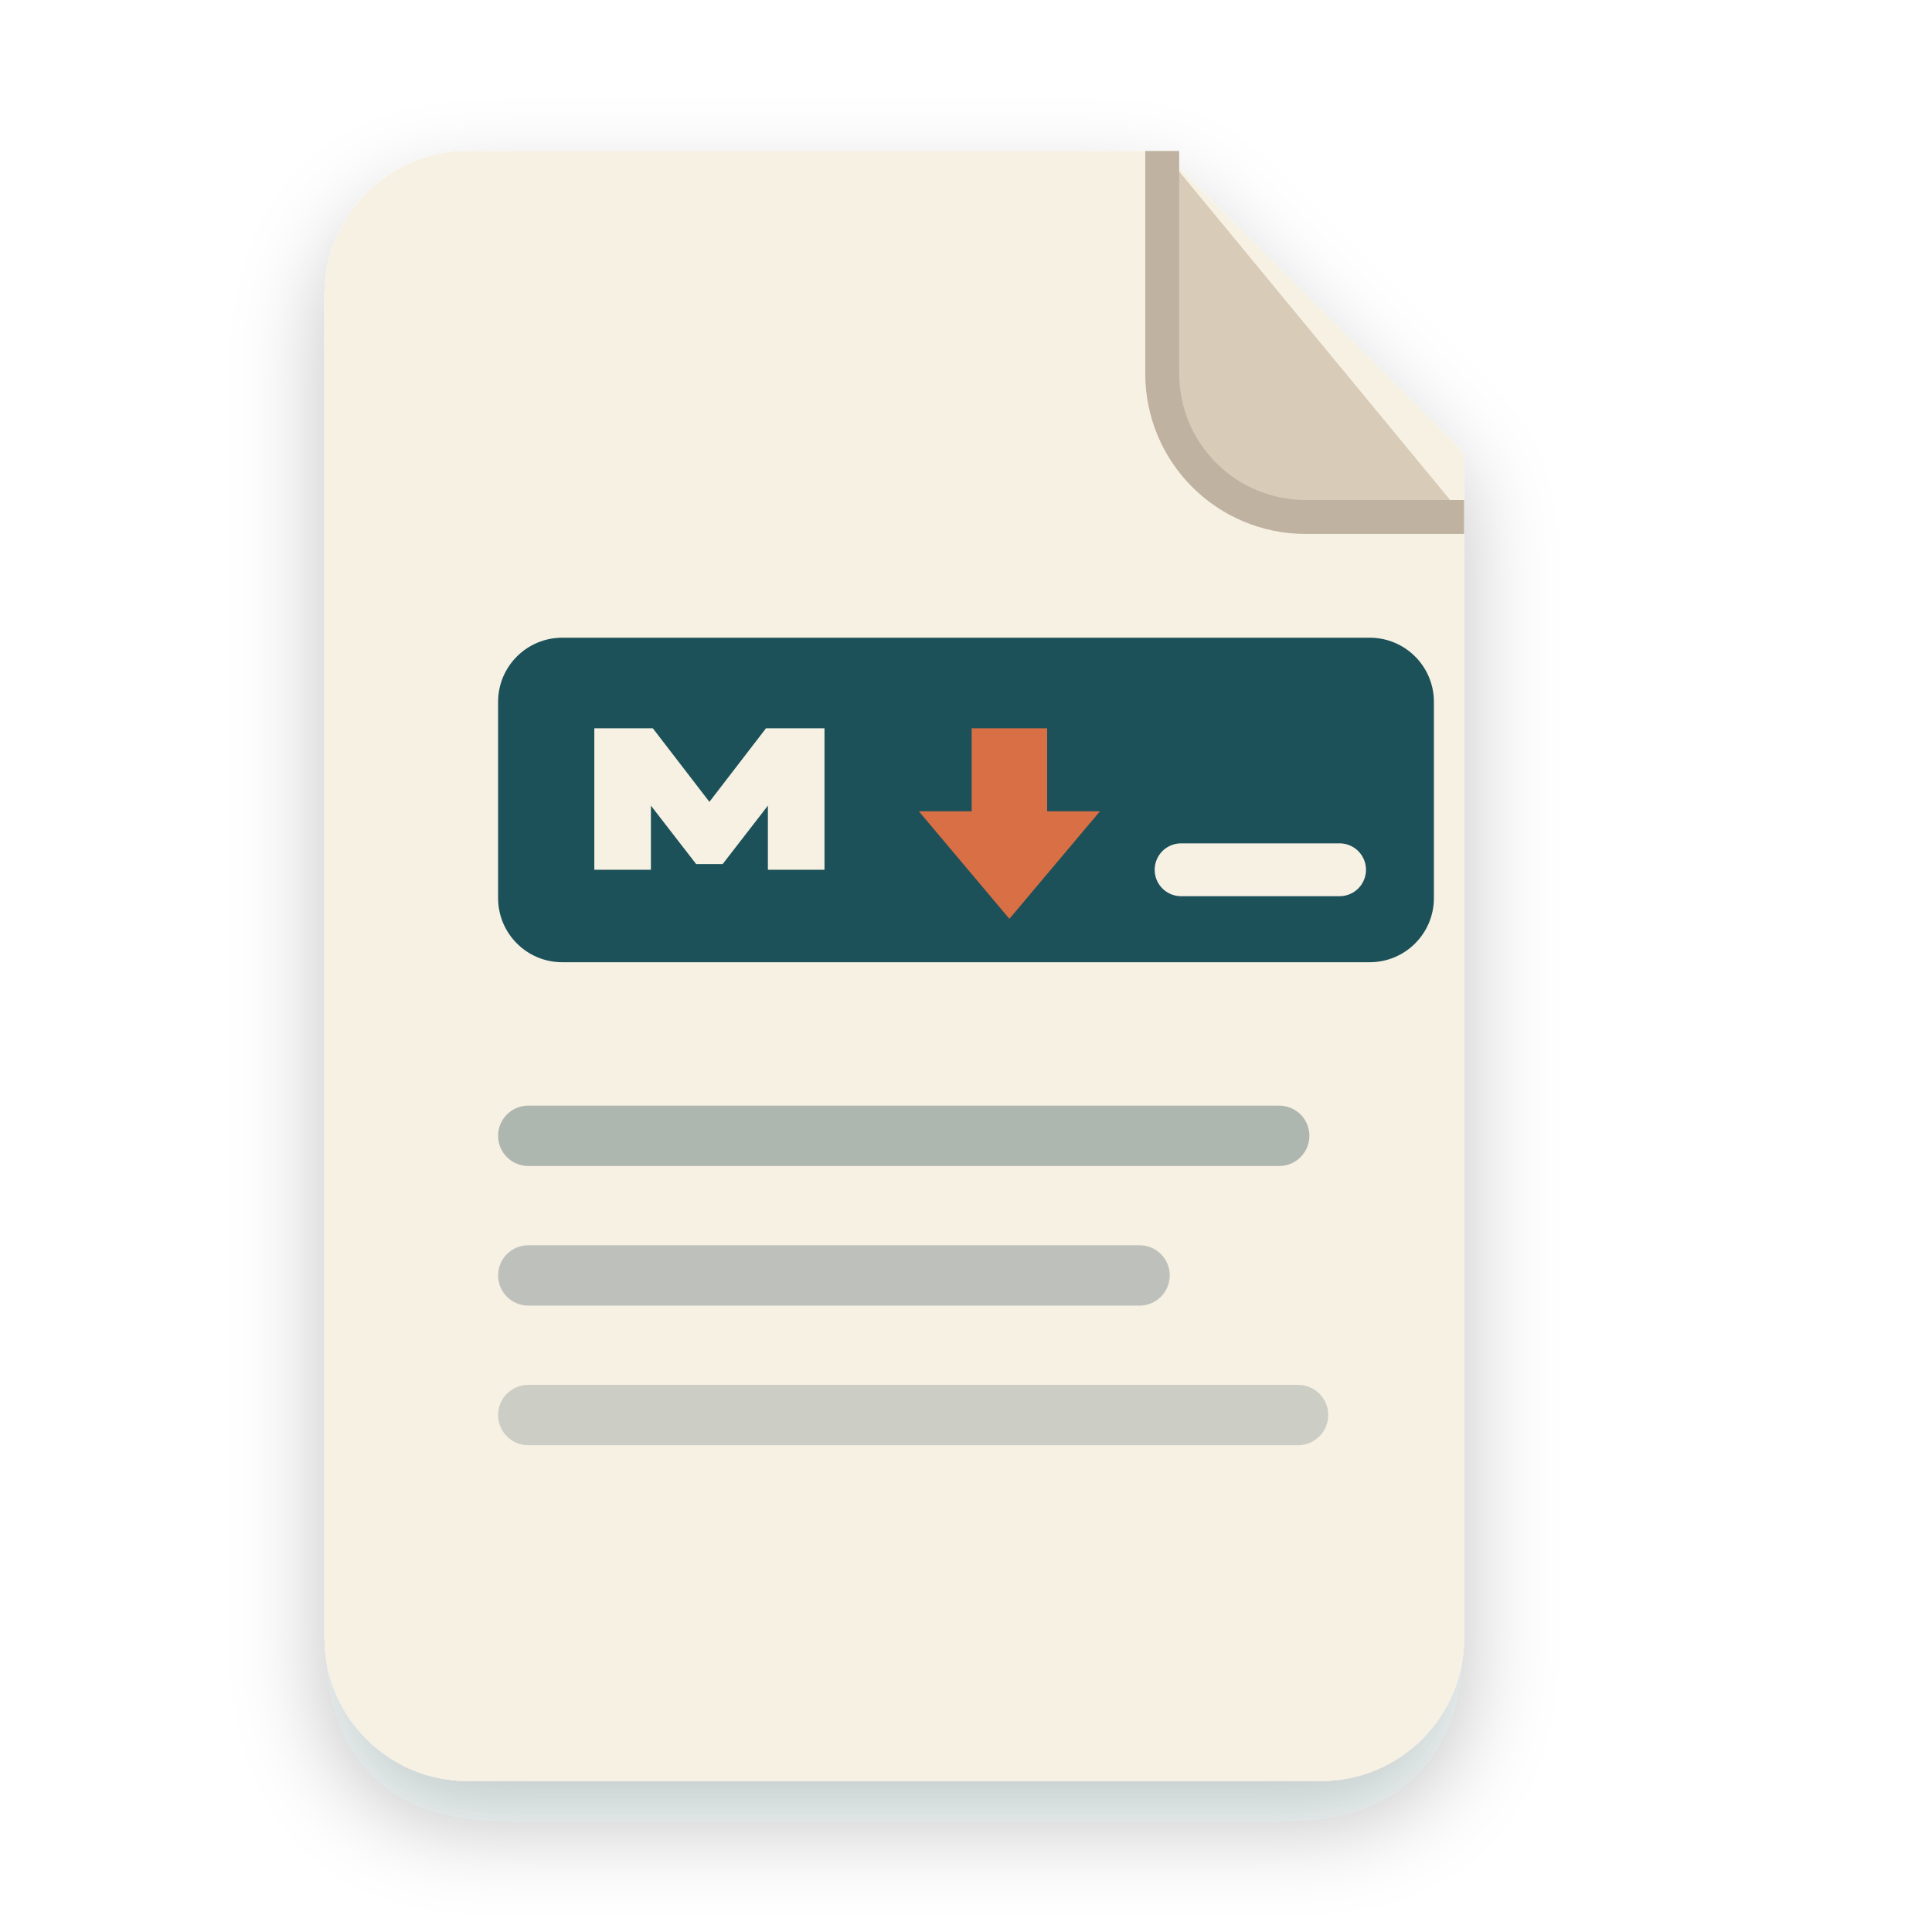
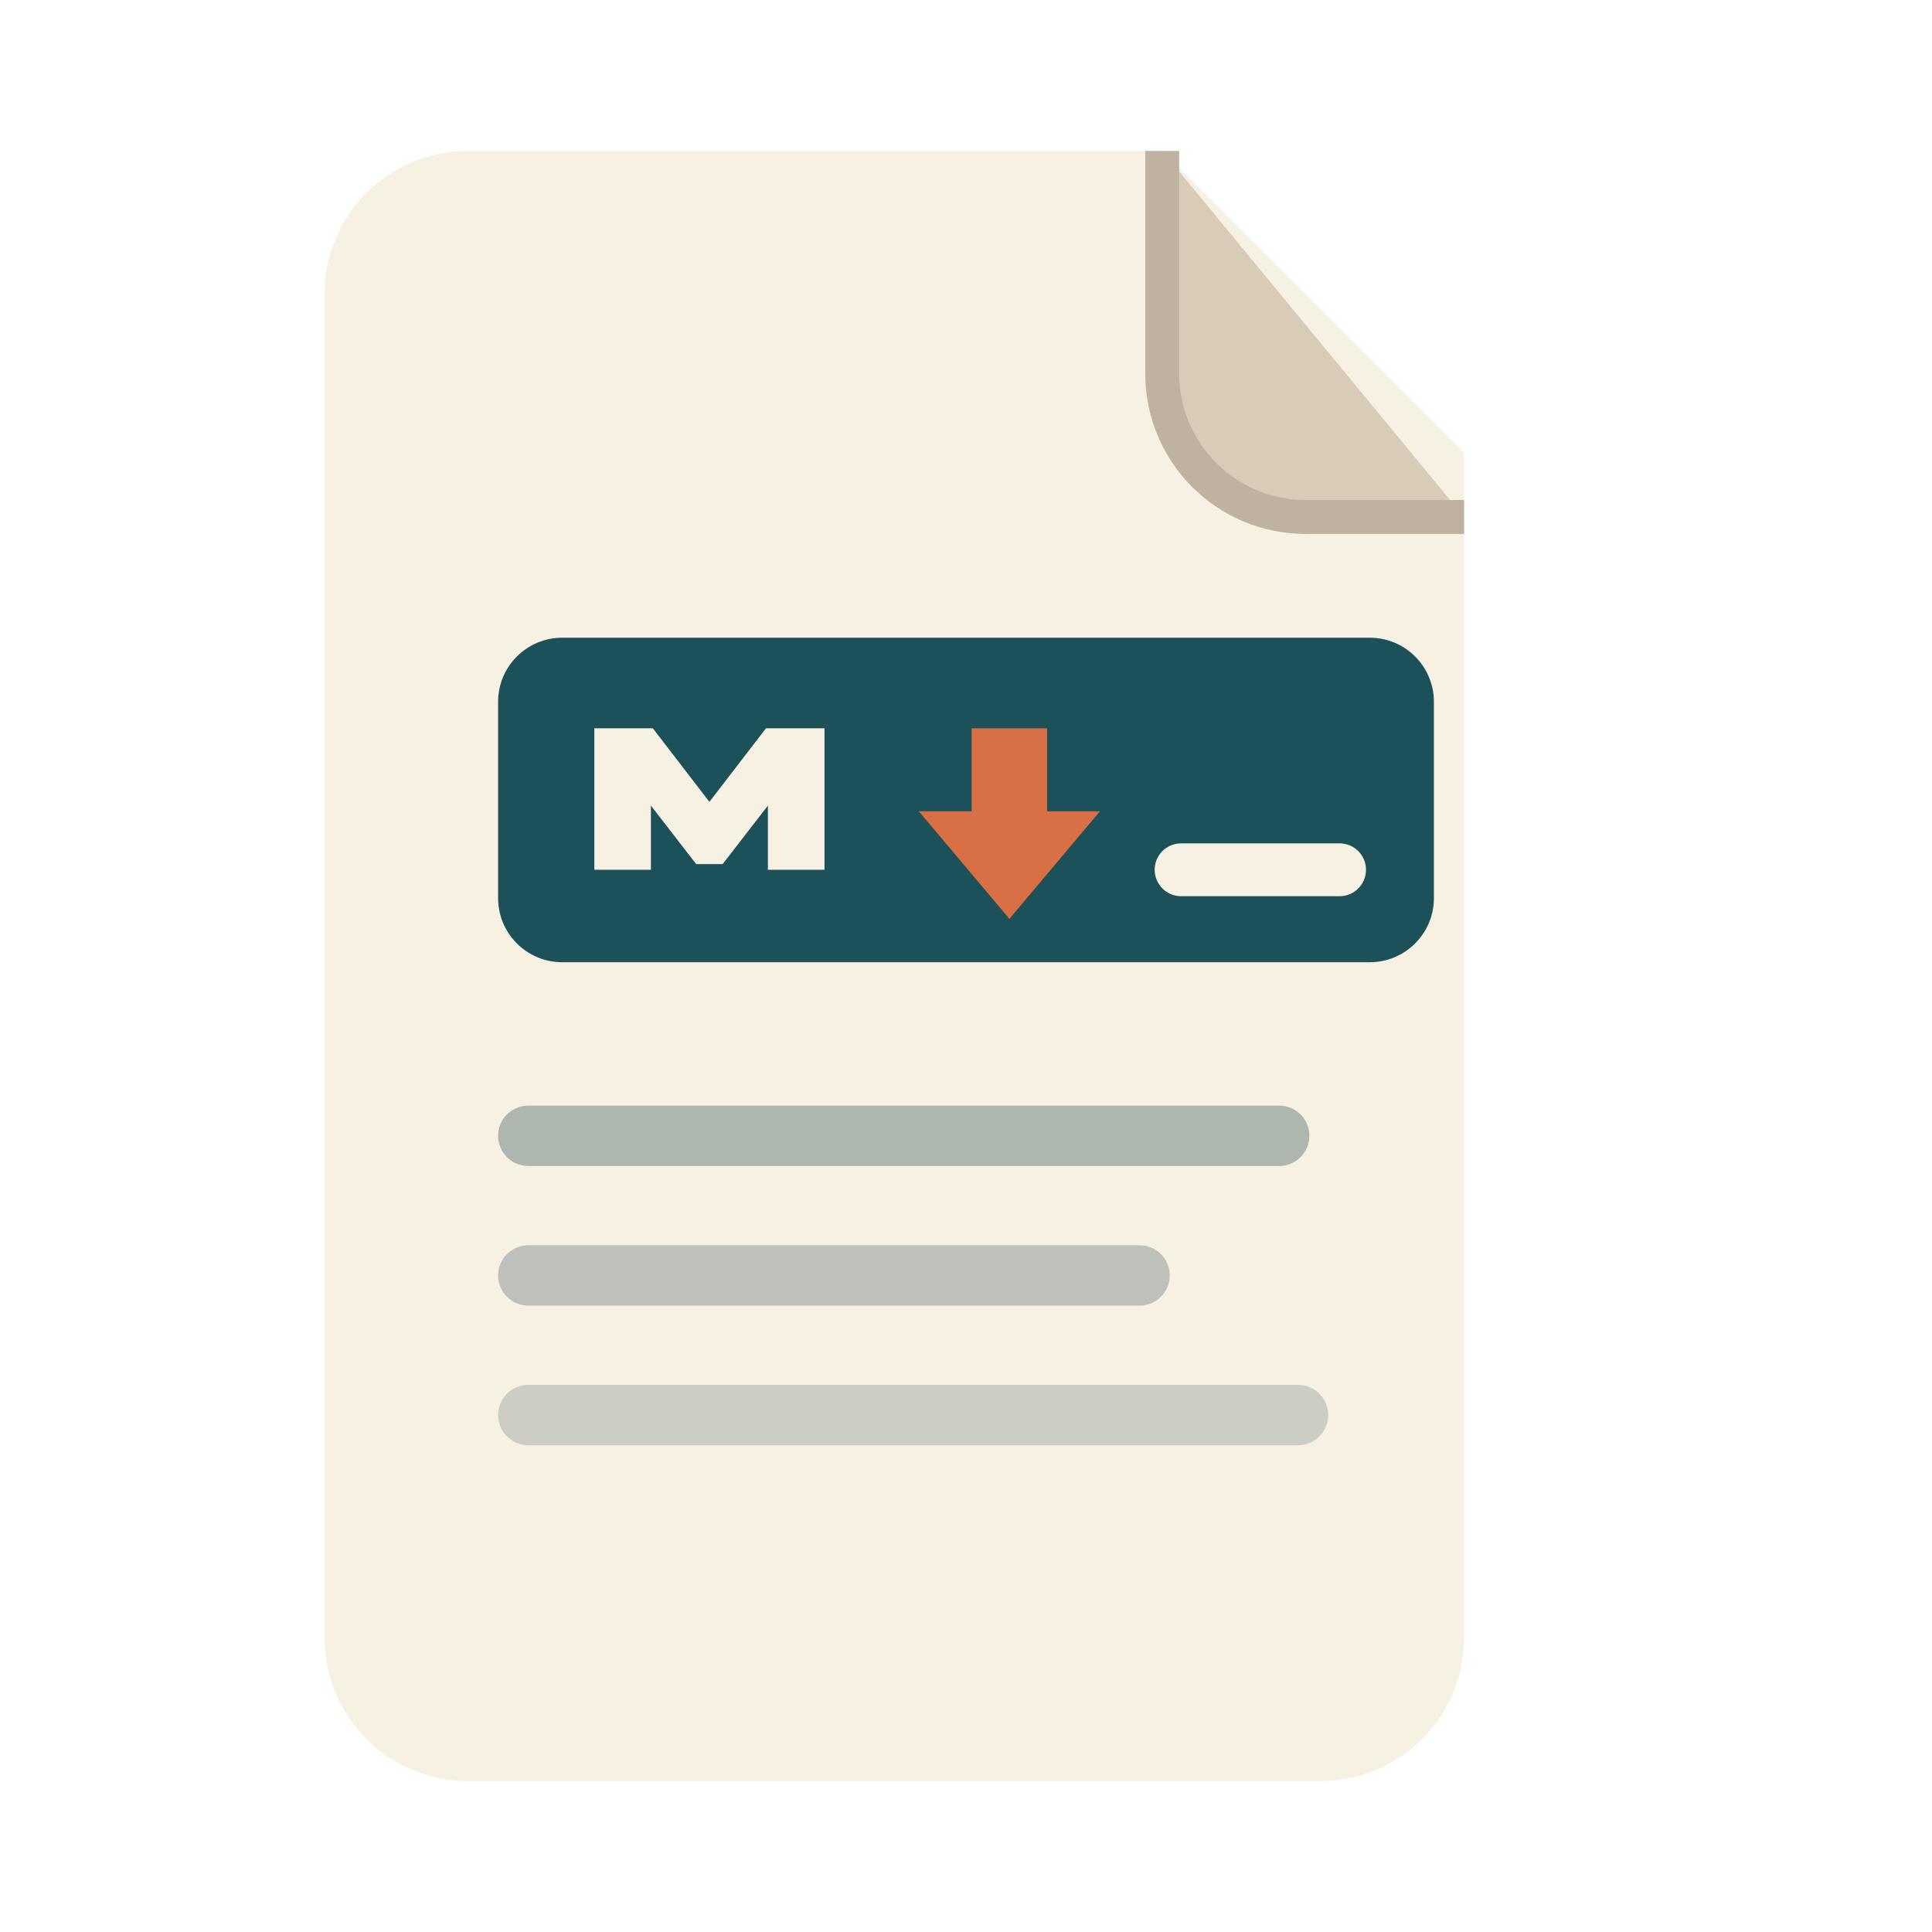
<svg xmlns="http://www.w3.org/2000/svg" width="1024" height="1024" viewBox="0 0 1024 1024" role="img" aria-label="Markdown document icon">
-   <defs>
-     <filter id="shadow" x="-20%" y="-20%" width="140%" height="140%">
-       <feDropShadow dx="0" dy="22" stdDeviation="24" flood-color="#10272b" flood-opacity="0.24" />
-     </filter>
-   </defs>
-   <path d="M248 80h368l160 160v628c0 42-34 76-76 76H248c-42 0-76-34-76-76V156c0-42 34-76 76-76z" fill="#f7f1e4" filter="url(#shadow)" />
+   <path d="M248 80h368l160 160v628c0 42-34 76-76 76H248c-42 0-76-34-76-76V156c0-42 34-76 76-76z" fill="#f7f1e4" />
  <path d="M616 80v118c0 42 34 76 76 76h84L616 80z" fill="#d8cbb7" />
  <path d="M616 80v118c0 42 34 76 76 76h84" fill="none" stroke="#c0b2a0" stroke-width="18" stroke-linejoin="round" />
  <rect x="264" y="338" width="496" height="172" rx="34" fill="#1c5159" />
  <path d="M315 461V386h31l30 39 30-39h31v75h-30v-34l-24 31h-14l-24-31v34h-30z" fill="#f7f1e4" />
  <path d="M515 386h40v44h28l-48 57-48-57h28v-44z" fill="#d86f45" />
  <path d="M626 461h84" fill="none" stroke="#f7f1e4" stroke-width="28" stroke-linecap="round" />
  <rect x="264" y="586" width="430" height="32" rx="16" fill="#425c61" opacity="0.40" />
  <rect x="264" y="660" width="356" height="32" rx="16" fill="#425c61" opacity="0.32" />
  <rect x="264" y="734" width="440" height="32" rx="16" fill="#425c61" opacity="0.24" />
</svg>
